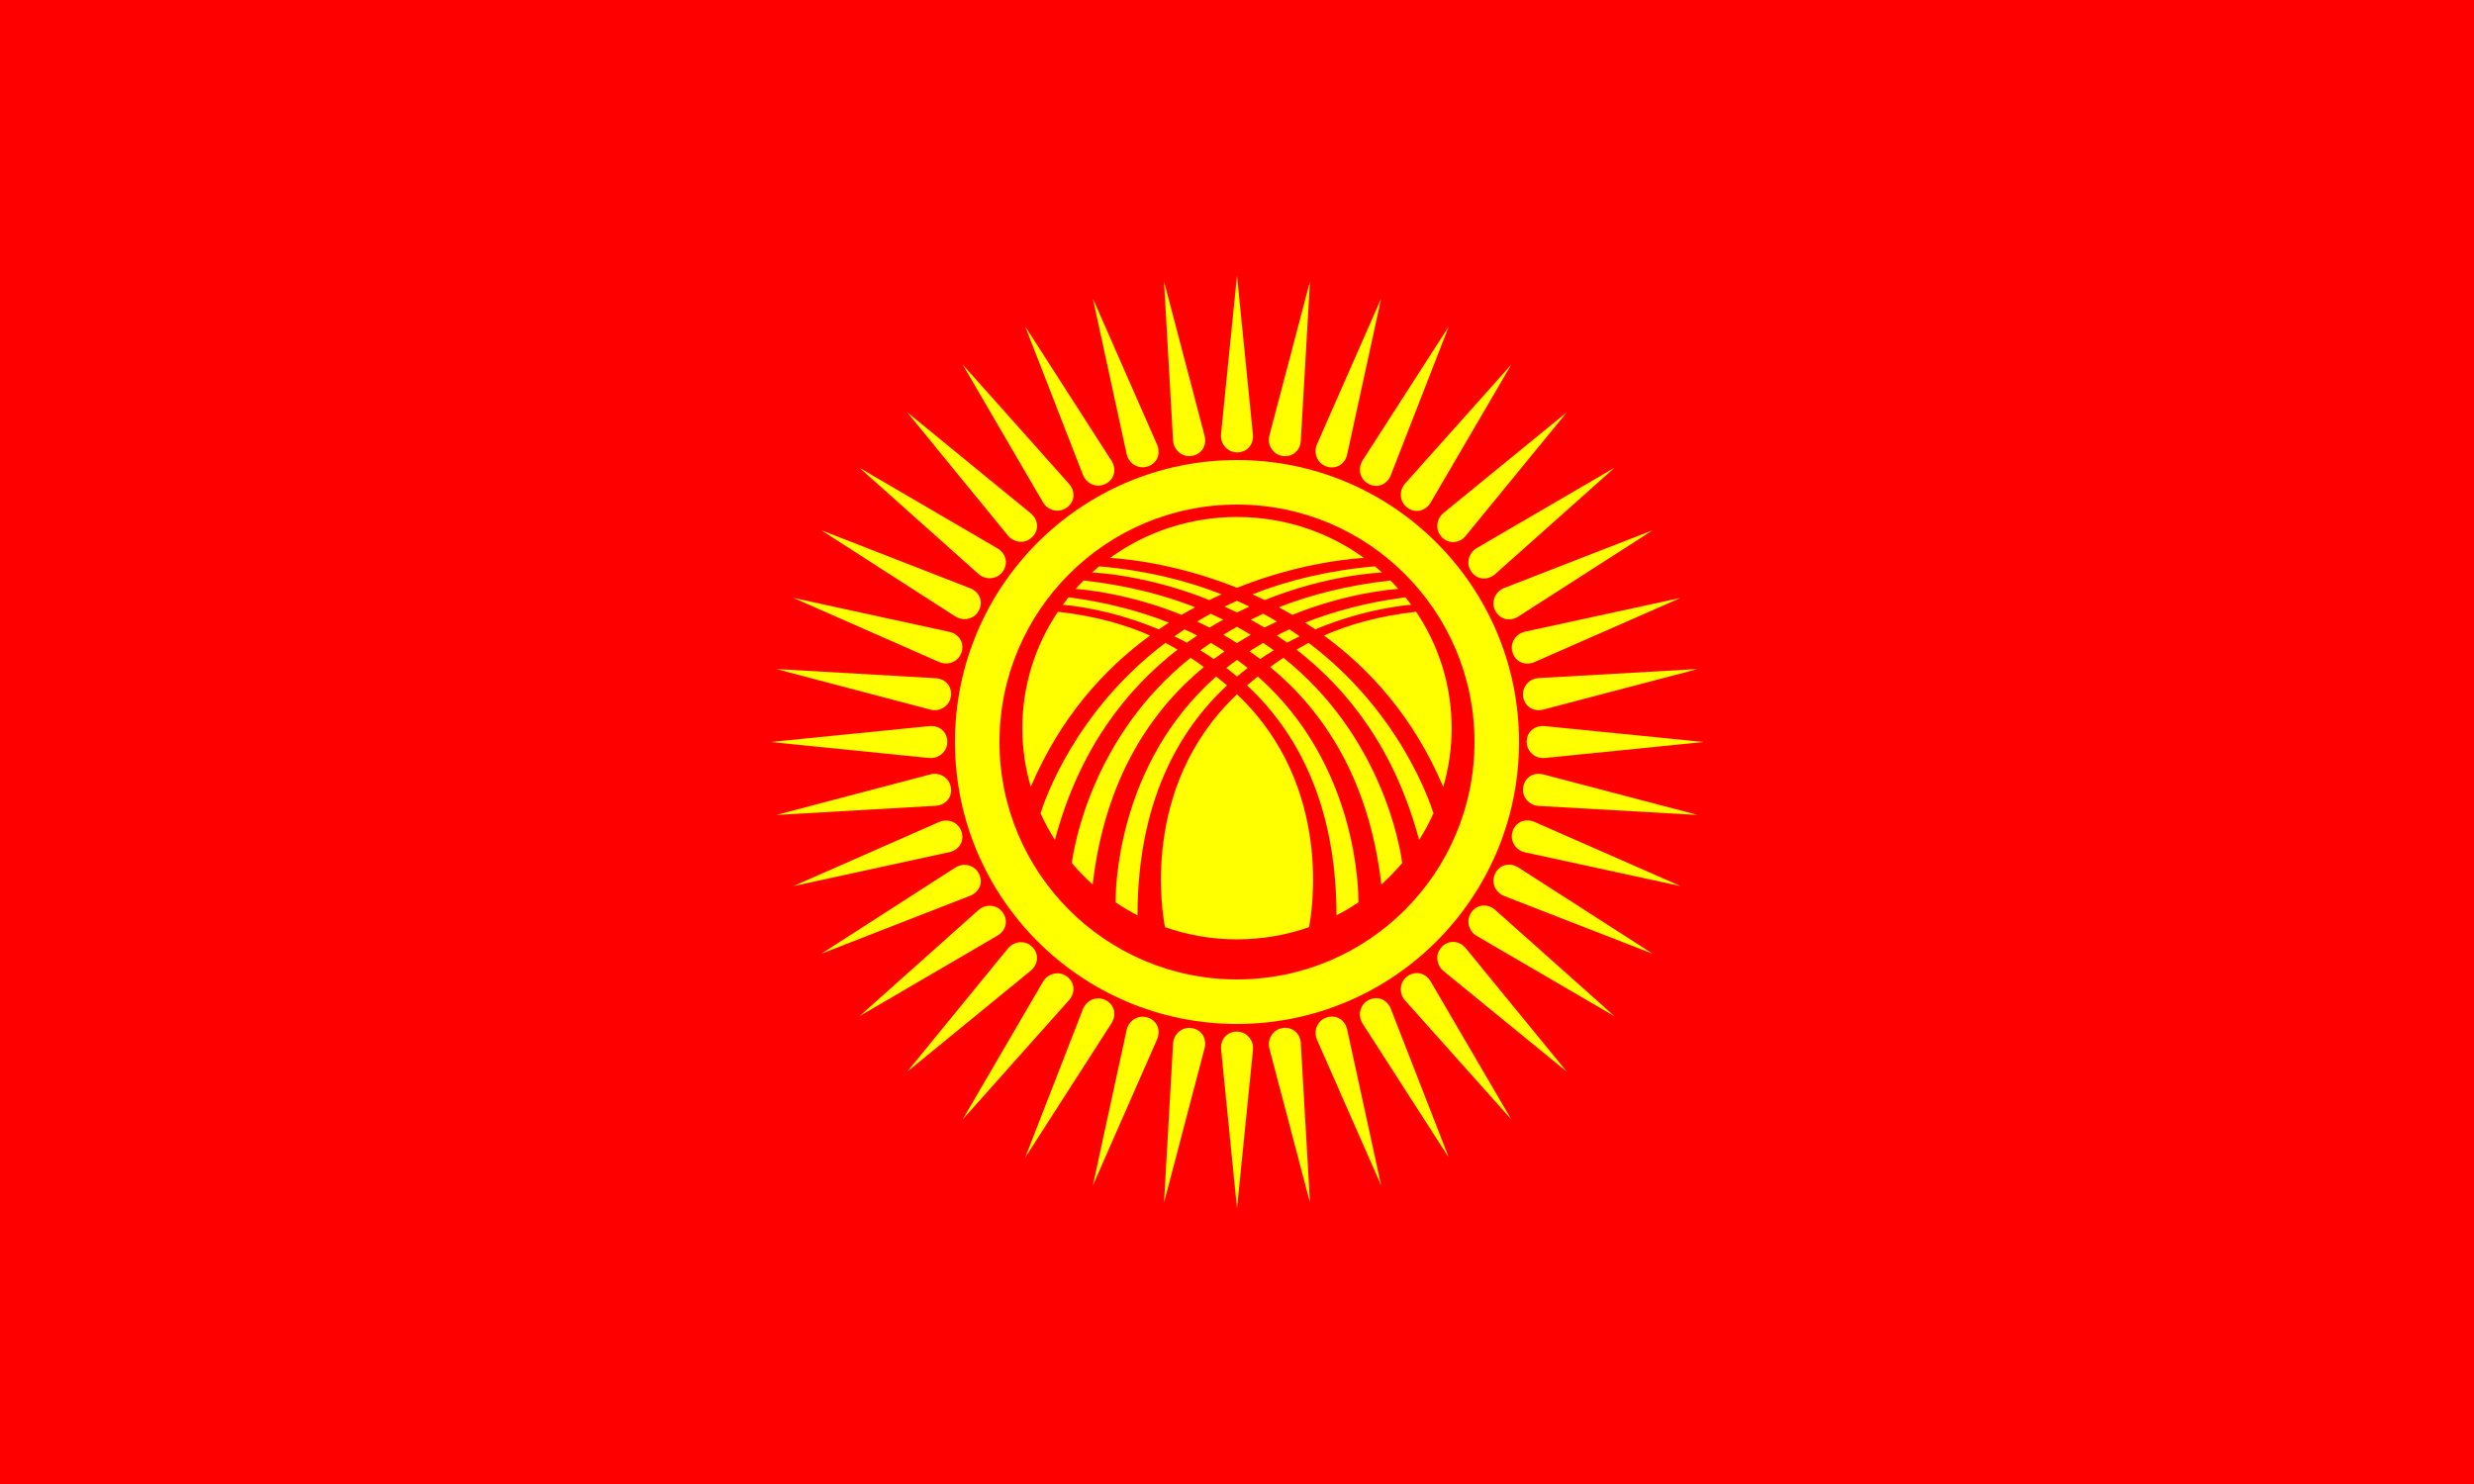
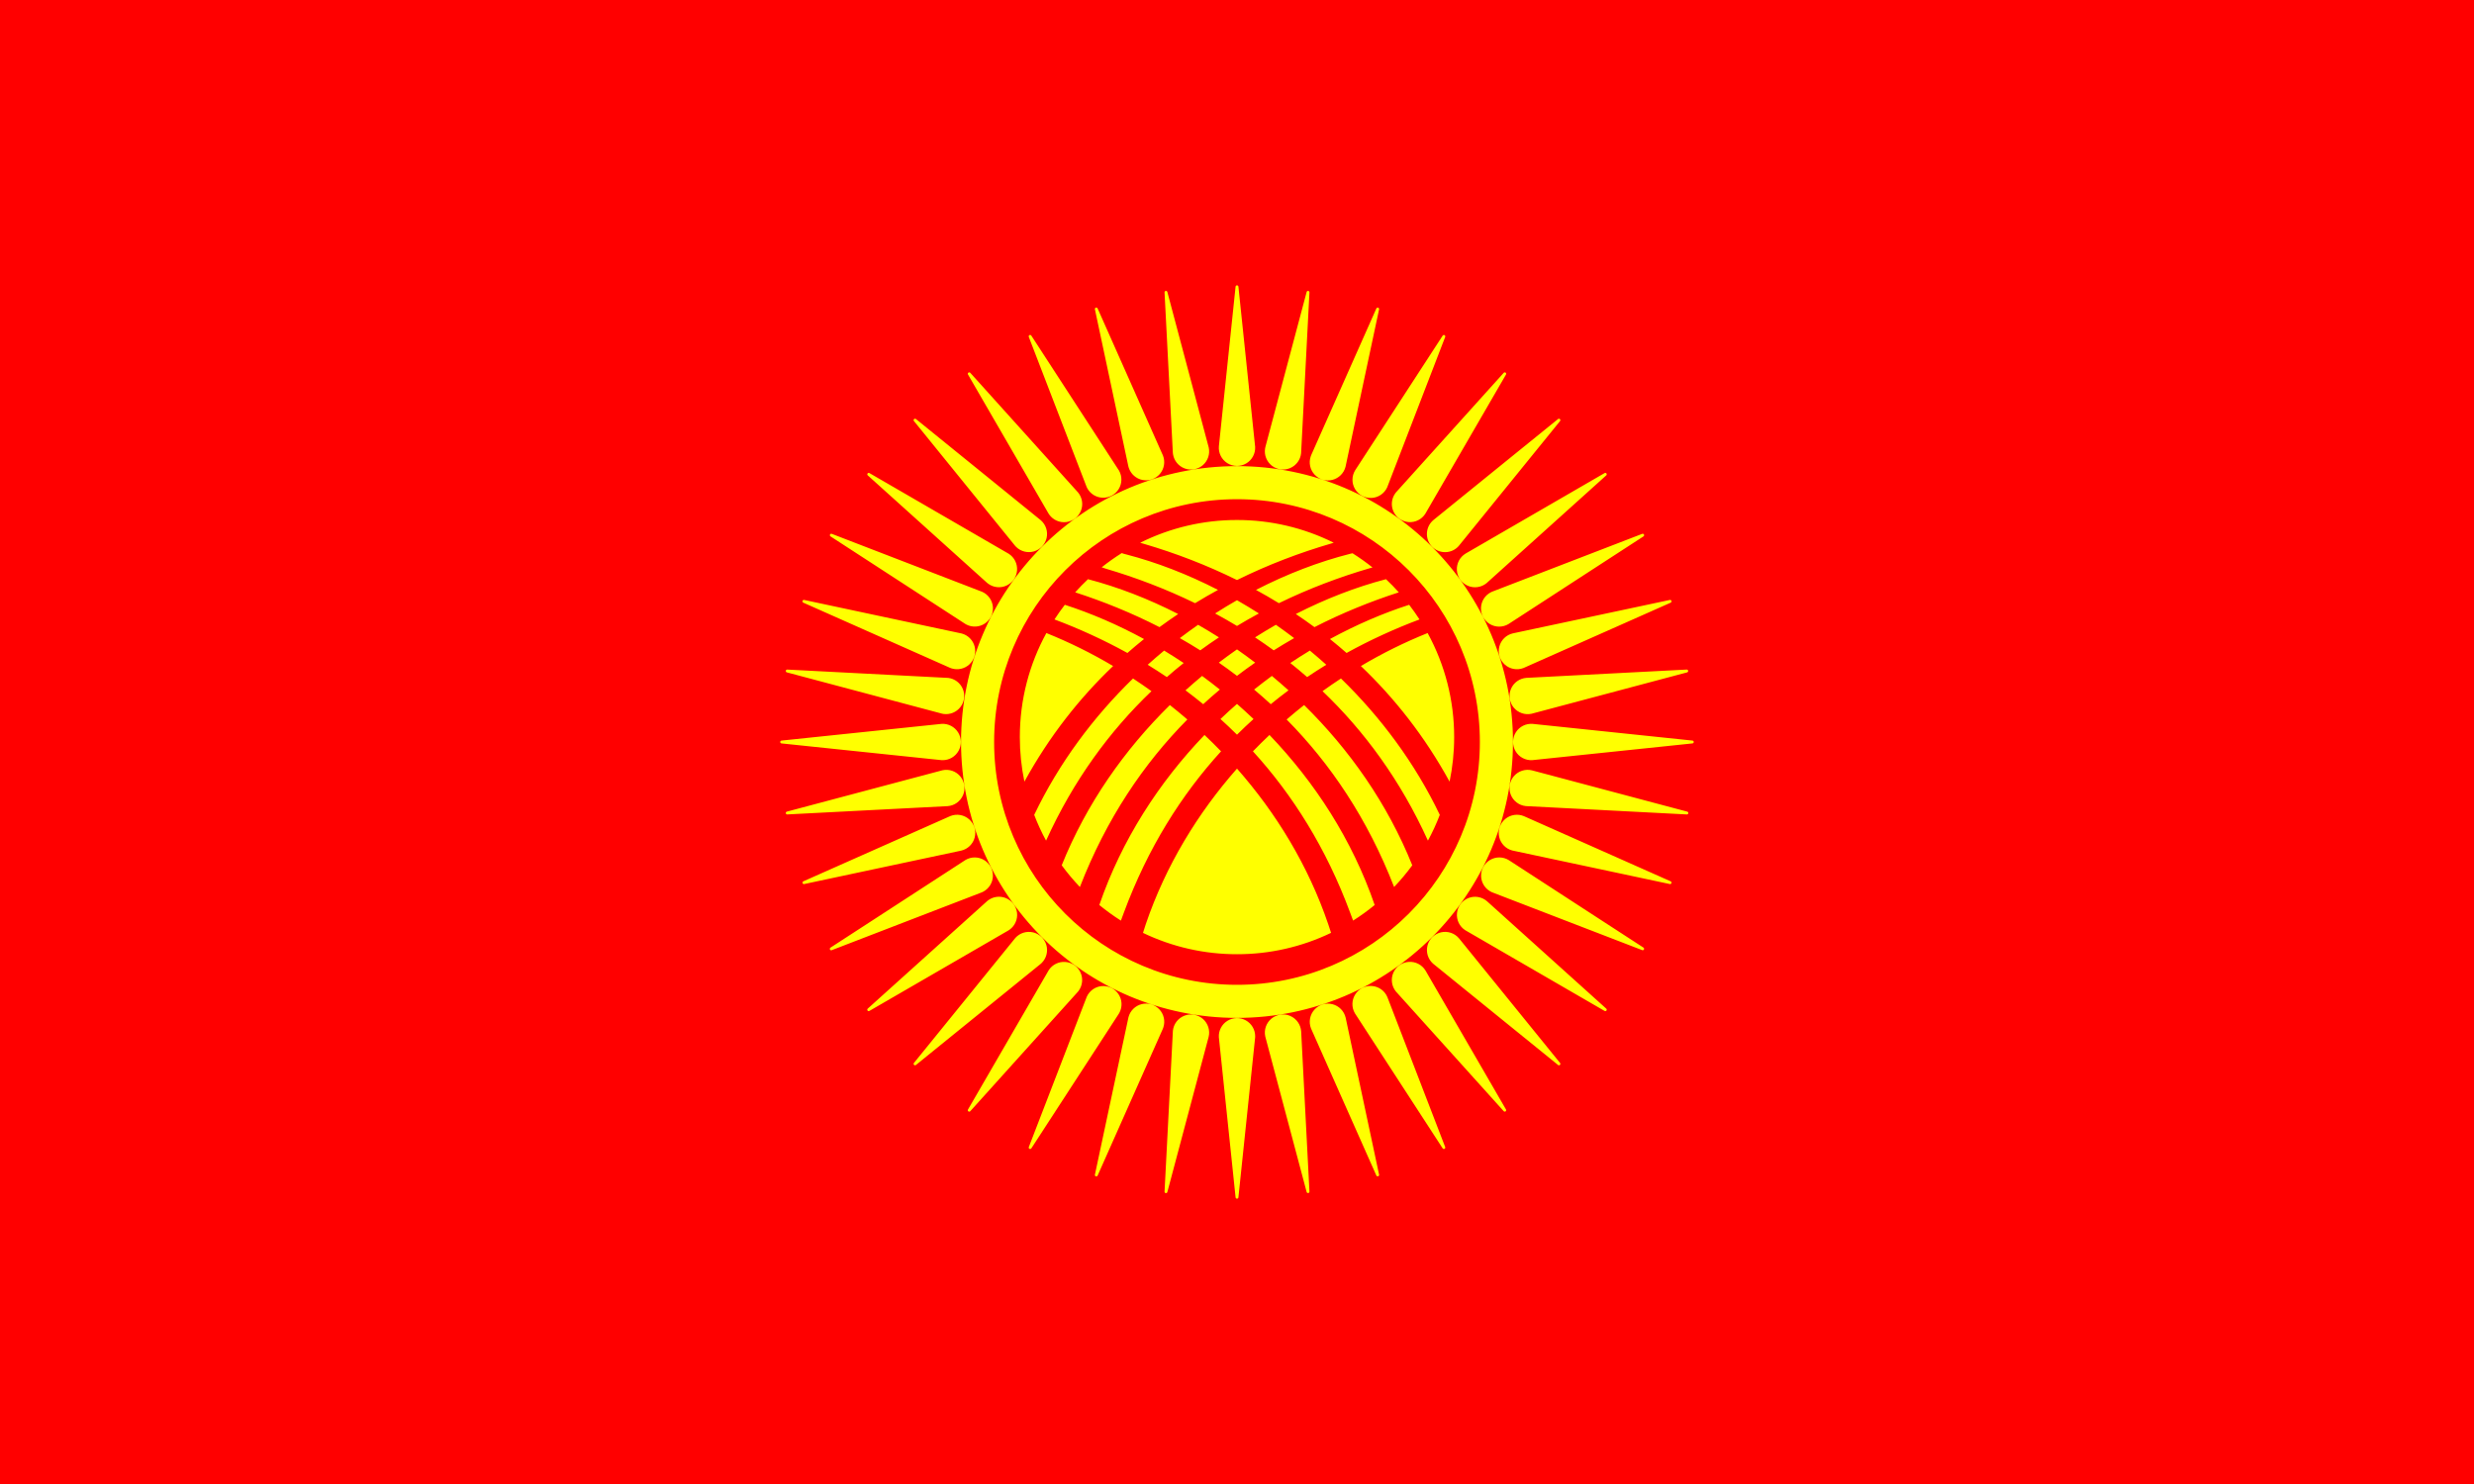
- <svg xmlns="http://www.w3.org/2000/svg" width="1000" height="600">
-   <defs>
-     <style>.cls-1,.cls-2{fill:#ff0;stroke-width:0}.cls-2{fill:red}</style>
-   </defs>
-   <g id="svg1047">
-     <g id="g1045">
-       <circle id="circle1009" cx="500" cy="300" r="124" class="cls-2" />
-       <path id="path1011" d="M0 0h1000v600H0z" class="cls-2" />
-       <circle id="circle1015" cx="500" cy="300" r="114" class="cls-1" />
-       <path id="path1043" d="m500 488.57-6.43-64.27c-.22-2.16.54-4.36 2.2-5.76.99-.83 2.36-1.47 4.23-1.44 2.76.05 4.43 1.53 5.4 2.98.87 1.29 1.21 2.86 1.06 4.41L500 488.56ZM688.57 300l-64.27-6.43c-2.16-.22-4.36.54-5.76 2.2-.83.99-1.47 2.36-1.44 4.23.05 2.76 1.53 4.43 2.98 5.4 1.29.87 2.86 1.21 4.41 1.06l64.07-6.46Zm-2.32 29.5-62.47-16.4c-2.1-.55-4.39-.15-6.03 1.27-.98.85-1.82 2.11-2.08 3.95-.39 2.74.82 4.61 2.09 5.8 1.14 1.06 2.64 1.65 4.19 1.73zm-6.91 28.77L620.2 332.3c-1.99-.87-4.31-.83-6.15.31-1.1.69-2.13 1.79-2.67 3.58-.81 2.64.09 4.68 1.16 6.05.96 1.22 2.35 2.04 3.87 2.37zm-11.32 27.34-54.35-34.9c-1.82-1.17-4.13-1.5-6.13-.65-1.2.51-2.38 1.44-3.2 3.11-1.21 2.48-.65 4.64.2 6.16.76 1.36 2 2.38 3.45 2.94l60.02 23.34Zm-15.46 25.23-48.22-42.97c-1.62-1.44-3.84-2.13-5.95-1.6-1.26.31-2.58 1.05-3.65 2.58-1.59 2.26-1.37 4.48-.77 6.12.54 1.46 1.6 2.66 2.95 3.45l55.63 32.44Zm-19.22 22.5-40.9-49.99c-1.37-1.68-3.46-2.7-5.63-2.51-1.29.11-2.71.63-4 1.97-1.92 1.99-2.05 4.21-1.71 5.92.3 1.53 1.17 2.88 2.37 3.87zm-22.5 19.22-32.58-55.77c-1.09-1.87-3-3.21-5.16-3.36-1.29-.09-2.77.2-4.26 1.32-2.21 1.66-2.68 3.84-2.62 5.58.06 1.55.7 3.03 1.74 4.19zm-25.23 15.46-23.45-60.18c-.79-2.02-2.46-3.64-4.57-4.13-1.26-.29-2.77-.23-4.42.64-2.44 1.29-3.25 3.37-3.46 5.1-.19 1.54.22 3.1 1.06 4.41zm-27.34 11.32-13.75-63.11c-.46-2.12-1.86-3.98-3.87-4.79-1.2-.49-2.7-.66-4.46-.06-2.61.9-3.74 2.82-4.21 4.5-.43 1.5-.27 3.1.36 4.52l25.94 58.94Zm-28.77 6.91-3.71-64.48c-.12-2.17-1.21-4.22-3.07-5.34-1.11-.67-2.56-1.08-4.4-.76-2.72.48-4.13 2.2-4.87 3.78-.65 1.41-.75 3.02-.35 4.52zM311.43 300l64.27-6.43c2.16-.22 4.36.54 5.76 2.2.83.99 1.47 2.36 1.44 4.23-.05 2.76-1.53 4.43-2.98 5.4-1.29.87-2.86 1.21-4.41 1.06L311.44 300Zm2.32-29.5 64.48 3.71c2.17.12 4.22 1.21 5.34 3.07.67 1.11 1.08 2.56.76 4.4-.48 2.72-2.2 4.13-3.78 4.87-1.41.65-3.02.75-4.52.35zm6.91-28.77 63.11 13.75c2.12.46 3.98 1.86 4.79 3.87.49 1.2.66 2.7.06 4.46-.9 2.61-2.82 3.74-4.5 4.21-1.5.43-3.1.27-4.52-.36l-58.94-25.94Zm11.32-27.34 60.18 23.45c2.02.79 3.64 2.46 4.13 4.57.29 1.26.23 2.77-.64 4.42-1.29 2.44-3.37 3.25-5.1 3.46-1.54.19-3.1-.22-4.41-1.06zm15.46-25.23 55.77 32.58c1.87 1.09 3.21 3 3.36 5.16.09 1.29-.2 2.77-1.32 4.26-1.66 2.21-3.84 2.68-5.58 2.62-1.55-.06-3.03-.7-4.19-1.74zm19.22-22.5 49.99 40.9c1.68 1.37 2.7 3.46 2.51 5.63-.11 1.29-.63 2.71-1.97 4-1.99 1.92-4.21 2.05-5.92 1.71-1.53-.3-2.88-1.17-3.87-2.37zm22.5-19.22 42.97 48.22c1.44 1.62 2.13 3.84 1.6 5.95-.31 1.26-1.05 2.58-2.58 3.65-2.26 1.59-4.48 1.37-6.12.77-1.46-.54-2.66-1.6-3.45-2.95l-32.44-55.63Zm25.23-15.46 34.9 54.35c1.17 1.82 1.5 4.13.65 6.13-.51 1.2-1.44 2.38-3.11 3.2-2.48 1.21-4.64.65-6.16-.2-1.36-.76-2.38-2-2.94-3.45l-23.34-60.02Zm27.34-11.32 25.97 59.14c.87 1.99.83 4.31-.31 6.15-.69 1.1-1.79 2.13-3.58 2.67-2.64.81-4.68-.09-6.05-1.16-1.22-.96-2.04-2.35-2.37-3.87zm28.77-6.91 16.4 62.47c.55 2.1.15 4.39-1.27 6.03-.85.98-2.11 1.82-3.95 2.08-2.74.39-4.61-.82-5.8-2.09-1.06-1.14-1.65-2.64-1.73-4.19zm29.5-2.32 6.43 64.27c.22 2.16-.54 4.36-2.2 5.76-.99.83-2.36 1.47-4.23 1.44-2.76-.05-4.43-1.53-5.4-2.98-.87-1.29-1.21-2.86-1.06-4.41l6.46-64.07Zm-29.5 374.82 16.4-62.47c.55-2.1.15-4.39-1.27-6.03-.85-.98-2.11-1.82-3.95-2.08-2.74-.39-4.61.82-5.8 2.09-1.06 1.14-1.65 2.64-1.73 4.19zm-28.77-6.91 25.97-59.14c.87-1.99.83-4.31-.31-6.15-.69-1.1-1.79-2.13-3.58-2.67-2.64-.81-4.68.09-6.05 1.16-1.22.96-2.04 2.35-2.37 3.87zm-27.34-11.32 34.9-54.35c1.17-1.82 1.5-4.13.65-6.13-.51-1.2-1.44-2.38-3.11-3.2-2.48-1.21-4.64-.65-6.16.2-1.36.76-2.38 2-2.94 3.45l-23.34 60.02Zm-25.23-15.46 42.97-48.22c1.44-1.62 2.13-3.84 1.6-5.95-.31-1.26-1.05-2.58-2.58-3.65-2.26-1.59-4.48-1.37-6.12-.77-1.46.54-2.66 1.6-3.45 2.95l-32.44 55.63Zm-22.5-19.22 49.99-40.9c1.68-1.37 2.7-3.46 2.51-5.63-.11-1.29-.63-2.71-1.97-4-1.99-1.92-4.21-2.05-5.92-1.71-1.53.3-2.88 1.17-3.87 2.37zm-19.22-22.5 55.77-32.58c1.87-1.09 3.21-3 3.36-5.16.09-1.29-.2-2.77-1.32-4.26-1.66-2.21-3.84-2.68-5.58-2.62-1.55.06-3.03.7-4.19 1.74zm-15.46-25.23 60.18-23.45c2.02-.79 3.64-2.46 4.13-4.57.29-1.26.23-2.77-.64-4.42-1.29-2.44-3.37-3.25-5.1-3.46-1.54-.19-3.1.22-4.41 1.06zm-11.32-27.34 63.11-13.75c2.12-.46 3.98-1.86 4.79-3.87.49-1.2.66-2.7.06-4.46-.9-2.61-2.82-3.74-4.5-4.21-1.5-.43-3.1-.27-4.52.36l-58.94 25.94Zm-6.91-28.77 64.48-3.71c2.17-.12 4.22-1.21 5.34-3.07.67-1.11 1.08-2.56.76-4.4-.48-2.72-2.2-4.13-3.78-4.87-1.41-.65-3.02-.75-4.52-.35zM529.5 113.75l-3.71 64.48c-.12 2.17-1.21 4.22-3.07 5.34-1.11.67-2.56 1.08-4.4.76-2.72-.48-4.13-2.2-4.87-3.78-.65-1.41-.75-3.02-.35-4.52zm28.77 6.91-13.75 63.11c-.46 2.12-1.86 3.98-3.87 4.79-1.2.49-2.7.66-4.46.06-2.61-.9-3.74-2.82-4.21-4.5-.43-1.5-.27-3.1.36-4.52l25.94-58.94Zm27.34 11.32-23.45 60.18c-.79 2.02-2.46 3.64-4.57 4.13-1.26.29-2.77.23-4.42-.64-2.44-1.29-3.25-3.37-3.46-5.1-.19-1.54.22-3.1 1.06-4.41zm25.23 15.46-32.58 55.77c-1.09 1.87-3 3.21-5.16 3.36-1.29.09-2.77-.2-4.26-1.32-2.21-1.66-2.68-3.84-2.62-5.58.06-1.55.7-3.03 1.74-4.19zm22.5 19.22-40.9 49.99c-1.37 1.68-3.46 2.7-5.63 2.51-1.29-.11-2.71-.63-4-1.97-1.92-1.99-2.05-4.21-1.71-5.92.3-1.53 1.17-2.88 2.37-3.87zm19.22 22.5-48.22 42.97c-1.62 1.44-3.84 2.13-5.95 1.6-1.26-.31-2.58-1.05-3.65-2.58-1.59-2.26-1.37-4.48-.77-6.12.54-1.46 1.6-2.66 2.95-3.45l55.63-32.44Zm15.46 25.23-54.35 34.9c-1.82 1.17-4.13 1.5-6.13.65-1.2-.51-2.38-1.44-3.2-3.11-1.21-2.48-.65-4.64.2-6.16.76-1.36 2-2.38 3.45-2.94l60.02-23.34Zm11.32 27.34L620.2 267.7c-1.99.87-4.31.83-6.15-.31-1.1-.69-2.13-1.79-2.67-3.58-.81-2.64.09-4.68 1.16-6.05.96-1.22 2.35-2.04 3.87-2.37zm6.91 28.77-62.47 16.4c-2.1.55-4.39.15-6.03-1.27-.98-.85-1.82-2.11-2.08-3.95-.39-2.74.82-4.61 2.09-5.8 1.14-1.06 2.64-1.65 4.19-1.73z" class="cls-1" />
-     </g>
-   </g>
-   <g id="Layer_1" data-name="Layer 1">
-     <circle cx="500" cy="300" r="96" class="cls-2" />
-     <path d="M483.87 251.29c1.68.77 3.36 1.58 5.06 2.44 1.84-1.12 3.68-2.18 5.52-3.19-1.66-.82-3.35-1.62-5.08-2.39-1.88 1.02-3.71 2.07-5.5 3.14M570.41 244.53c-.75-1.03-1.53-2.04-2.32-3.03-15.47 2.03-28.89 5.6-40.54 10.25 1.36.87 2.72 1.78 4.07 2.71 20.72-8.66 38.02-9.88 38.79-9.93M505.56 256.67c-1.8-1.11-3.65-2.19-5.56-3.24a129 129 0 0 0-5.56 3.24c1.85 1.05 3.71 2.15 5.56 3.32 1.85-1.17 3.71-2.27 5.56-3.32M500 247.63c1.69-.84 3.36-1.63 5.03-2.38-1.64-.8-3.32-1.58-5.03-2.34-1.71.76-3.39 1.54-5.03 2.34 1.66.75 3.34 1.54 5.03 2.38M510.63 248.15c-1.73.77-3.42 1.57-5.08 2.39 1.84 1.01 3.68 2.07 5.52 3.19 1.7-.86 3.39-1.67 5.06-2.44-1.79-1.07-3.62-2.12-5.5-3.14M516.92 245.52c1.82.98 3.64 2 5.47 3.07 21.86-8.84 40.21-10.31 42.83-10.48a80 80 0 0 0-3.22-3.42c-17.21 1.93-32.13 5.74-45.08 10.82ZM495.69 270.07c1.45 1.1 2.88 2.25 4.31 3.45 1.42-1.2 2.86-2.34 4.31-3.45-1.39-1.11-2.83-2.2-4.31-3.28a113 113 0 0 0-4.31 3.28M495.95 277.11c-.19-.16-.37-.32-.56-.48-1.24-1.04-2.51-2.07-3.8-3.1-40.71 35.86-40.71 87.71-40.66 91.3 2.83 1.92 5.79 3.67 8.85 5.25.08-45.39 16.23-74.41 36.17-92.96ZM508.41 273.53c-1.29 1.03-2.56 2.07-3.8 3.1-.19.16-.37.32-.56.48 19.94 18.55 36.09 47.57 36.17 92.96 3.06-1.58 6.02-3.33 8.85-5.25.05-3.59.05-55.44-40.66-91.3ZM441.39 231.47c1.92.08 22.57 1.13 47.41 11.13 1.67-.81 3.32-1.58 4.97-2.32-14.2-5.59-30.6-9.66-49.49-11.3q-1.47 1.215-2.88 2.49ZM420.59 328.82c1.68 3.74 3.62 7.34 5.8 10.78 9.77-36.68 28.86-60.93 49.57-76.95-1.59-.93-3.23-1.84-4.92-2.72-36.49 27.52-48.84 63.71-50.45 68.89M478.8 254.46c-1.41.92-2.77 1.87-4.12 2.82 1.67.8 3.36 1.65 5.05 2.56 1.39-1 2.78-1.97 4.18-2.9-1.66-.85-3.37-1.67-5.11-2.47ZM506.24 240.28c1.65.74 3.3 1.51 4.97 2.32 24.84-10 45.49-11.05 47.41-11.13q-1.41-1.275-2.88-2.49c-18.89 1.65-35.29 5.71-49.49 11.3ZM572.39 247.35c-15.09 1.7-27.15 5.17-37.23 9.61 18.67 13.63 36.33 33.18 48.2 61.19 2.21-7.54 3.4-15.5 3.4-23.74 0-17.39-5.29-33.57-14.37-47.06M500 237.64c26.29-10.52 48.33-11.91 51.34-12.05-14.38-10.41-32.13-16.56-51.34-16.56s-36.97 6.15-51.34 16.56c3.01.14 25.05 1.53 51.34 12.05" class="cls-1" />
-     <path d="M486.58 269.68c-1.72-1.26-3.49-2.51-5.34-3.73-40.06 32.03-47.21 76.9-48.01 82.98 2.6 3.08 5.42 5.98 8.43 8.68 4.95-42.76 23.56-70.26 44.92-87.92ZM464.84 256.96c-10.08-4.44-22.14-7.91-37.23-9.61-9.08 13.49-14.37 29.67-14.37 47.06 0 8.24 1.19 16.2 3.4 23.74 11.87-28.01 29.53-47.56 48.2-61.19M500 280.73c-39.64 37.4-29.96 89.83-29.09 94.14 9.09 3.18 18.88 4.92 29.09 4.92s19.99-1.74 29.09-4.92c.88-4.31 10.55-56.74-29.09-94.14M477.61 248.59c1.83-1.07 3.65-2.1 5.47-3.07-12.95-5.08-27.87-8.89-45.08-10.82-1.1 1.11-2.18 2.25-3.22 3.42 2.62.17 20.97 1.64 42.83 10.48ZM518.76 265.95c-1.85 1.22-3.62 2.47-5.34 3.73 21.36 17.66 39.97 45.16 44.92 87.92 3.01-2.69 5.83-5.6 8.43-8.68-.8-6.08-7.95-50.95-48.01-82.98ZM494.96 263.33c-1.79-1.16-3.65-2.3-5.56-3.4-1.45.98-2.86 1.98-4.24 3 1.84 1.11 3.68 2.28 5.5 3.53 1.42-1.08 2.86-2.13 4.29-3.13Z" class="cls-1" />
-     <path d="M573.61 339.61a84.6 84.6 0 0 0 5.8-10.78c-1.62-5.18-13.96-41.37-50.45-68.89-1.7.88-3.34 1.79-4.92 2.72 20.71 16.03 39.81 40.27 49.57 76.95M468.38 254.46c1.35-.93 2.71-1.84 4.07-2.71-11.66-4.65-25.07-8.22-40.54-10.25-.8.99-1.57 2-2.32 3.03.77.05 18.08 1.27 38.79 9.93M521.2 254.46c-1.75.8-3.45 1.62-5.11 2.47 1.4.93 2.79 1.9 4.18 2.9 1.69-.91 3.37-1.76 5.05-2.56-1.34-.95-2.71-1.89-4.12-2.82ZM510.6 259.93c-1.91 1.1-3.77 2.23-5.56 3.4 1.44 1 2.87 2.05 4.29 3.13 1.83-1.24 3.67-2.42 5.5-3.53-1.38-1.02-2.79-2.02-4.24-3Z" class="cls-1" />
-     <ellipse cx="500" cy="294.41" rx="86.76" ry="85.38" style="stroke-width:0;fill:none" />
-   </g>
+ <svg xmlns="http://www.w3.org/2000/svg" width="1000" height="600" viewBox="0 0 550.469 330.281">
+   <path fill="red" d="M0 0h550.469v330.281H0Z" />
+   <path fill="#ff0" fill-rule="evenodd" d="m289.497 100.879 1.857-35.797a.318.318 0 0 0-.628-.087l-9.179 34.502q-.041.172-.068.339a4.044 4.044 0 1 0 8.018 1.043m9.882 3.02 7.47-35.058a.319.319 0 0 0-.607-.186l-14.497 32.627q-.068.163-.12.325a4.045 4.045 0 1 0 7.754 2.292m9.282 4.539 12.895-33.445a.318.318 0 0 0-.57-.278l-19.451 29.937a4.044 4.044 0 1 0 7.127 3.786m8.453 5.934 17.969-31.015a.318.318 0 0 0-.52-.364l-23.896 26.525q-.116.135-.215.272a4.044 4.044 0 1 0 6.662 4.582m7.424 7.176 22.577-27.84a.317.317 0 0 0-.022-.427.32.32 0 0 0-.435-.014l-27.733 22.483a4.043 4.043 0 0 0-.255 5.953 4.04 4.04 0 0 0 5.868-.155m6.217 8.243 26.635-23.987a.318.318 0 0 0-.382-.506l-30.895 17.893a4.045 4.045 0 1 0 4.642 6.6m4.854 9.117 30.06-19.525a.318.318 0 0 0-.299-.56l-33.313 12.84q-.164.067-.314.143a4.045 4.045 0 1 0 3.866 7.102m3.361 9.77 32.758-14.549a.318.318 0 0 0-.206-.6l-34.92 7.435a4.044 4.044 0 1 0 2.367 7.714m1.78 10.18 34.641-9.212a.32.32 0 0 0-.11-.626l-35.654 1.846a4.044 4.044 0 1 0 1.123 7.991m.173 10.322 35.65-3.722a.318.318 0 0 0-.011-.634l-35.508-3.712a4.045 4.045 0 1 0-.13 8.068zm-1.427 10.225 35.797 1.857a.318.318 0 0 0 .087-.63l-34.502-9.178a4.045 4.045 0 1 0-1.382 7.951m-3.02 9.881 35.058 7.47a.318.318 0 0 0 .185-.607l-32.626-14.497a4.045 4.045 0 1 0-2.617 7.634m-4.539 9.283 33.445 12.894c.15.06.323-.004.399-.15a.32.32 0 0 0-.12-.42l-29.938-19.451a4.044 4.044 0 1 0-3.785 7.127m-5.935 8.453 31.015 17.969a.318.318 0 0 0 .364-.52l-26.526-23.895a4.044 4.044 0 1 0-4.854 6.446m-7.175 7.424 27.84 22.577a.318.318 0 0 0 .441-.456l-22.483-27.734a4.044 4.044 0 1 0-5.798 5.613m-8.243 6.217 23.988 26.635a.318.318 0 0 0 .506-.382l-17.893-30.895a4.044 4.044 0 1 0-6.6 4.642m-9.118 4.854 19.525 30.06a.319.319 0 0 0 .56-.299l-12.84-33.313a4.045 4.045 0 1 0-7.245 3.552m-9.77 3.361 14.549 32.76a.32.32 0 0 0 .6-.207l-7.435-34.92a4.045 4.045 0 1 0-7.714 2.367m-10.18 1.78 9.212 34.64a.319.319 0 0 0 .625-.11l-1.845-35.653a4.044 4.044 0 1 0-7.99 1.123m-10.323.172 3.721 35.65a.318.318 0 0 0 .635-.01l3.712-35.51q.014-.176.014-.345a4.044 4.044 0 1 0-8.083.215zm-10.225-1.427-1.857 35.797a.318.318 0 0 0 .629.087l9.179-34.501a4.044 4.044 0 1 0-7.95-1.382m-9.882-3.02-7.47 35.058a.318.318 0 0 0 .607.185l14.496-32.627q.07-.163.121-.324a4.045 4.045 0 1 0-7.754-2.293m-9.282-4.539-12.896 33.446c-.059.149.004.323.153.398.15.078.333.023.418-.12l19.451-29.938q.094-.151.17-.301a4.044 4.044 0 1 0-7.296-3.485m-8.454-5.934-17.969 31.015a.318.318 0 0 0 .52.365l23.895-26.526q.117-.134.215-.27a4.044 4.044 0 1 0-6.661-4.584m-7.424-7.176-22.577 27.841a.317.317 0 0 0 .022.426c.12.12.31.125.434.015l27.733-22.483q.137-.115.255-.235a4.044 4.044 0 1 0-5.867-5.564m-6.217-8.243-26.635 23.987a.318.318 0 0 0 .382.507l30.895-17.893q.151-.092.288-.191a4.045 4.045 0 1 0-4.93-6.41m-4.855-9.116L184.8 210.899a.317.317 0 0 0 .299.56l33.313-12.84q.164-.068.314-.144a4.044 4.044 0 1 0-3.867-7.101m-3.36-9.772-32.759 14.55a.319.319 0 0 0 .207.6l34.919-7.435a4.045 4.045 0 1 0-2.367-7.715m-1.78-10.177-34.64 9.21a.318.318 0 0 0 .11.625l35.653-1.845a4.044 4.044 0 1 0-1.123-7.99m-.172-10.323-35.65 3.722a.318.318 0 0 0 .01.635l35.51 3.711q.175.015.345.015a4.044 4.044 0 1 0-.215-8.083zm1.426-10.225-35.796-1.856a.318.318 0 0 0-.087.628l34.501 9.18q.172.041.34.067a4.044 4.044 0 1 0 1.043-8.02m3.02-9.88-35.058-7.469a.318.318 0 0 0-.185.607l32.626 14.496q.163.068.324.12a4.044 4.044 0 1 0 2.292-7.754m4.54-9.282-33.445-12.896a.318.318 0 0 0-.278.571l29.937 19.451q.15.095.301.17a4.044 4.044 0 1 0 3.484-7.296m5.935-8.453-31.015-17.97a.317.317 0 0 0-.418.089.317.317 0 0 0 .054.431l26.525 23.896q.136.116.271.215a4.044 4.044 0 1 0 4.583-6.661m7.176-7.425L203.8 93.26a.318.318 0 0 0-.44.457l22.482 27.733q.115.135.235.254a4.044 4.044 0 1 0 5.564-5.867m8.243-6.217-23.988-26.635a.318.318 0 0 0-.506.383l17.893 30.894q.093.151.191.288a4.045 4.045 0 1 0 6.41-4.93m9.117-4.854-19.525-30.06a.318.318 0 0 0-.56.3l12.839 33.312q.067.164.144.314a4.043 4.043 0 1 0 7.101-3.867m9.771-3.36-14.549-32.758a.318.318 0 0 0-.6.206l7.435 34.92q.041.172.093.332a4.044 4.044 0 1 0 7.621-2.7m10.18-1.78-9.212-34.64a.318.318 0 0 0-.625.11l1.845 35.654q.014.177.04.343a4.044 4.044 0 1 0 7.951-1.467m10.322-.171-3.722-35.651a.318.318 0 0 0-.635.011l-3.711 35.509a4.044 4.044 0 1 0 8.069.13zm-4.039 4.287c33.91 0 61.401 27.49 61.401 61.401 0 33.91-27.49 61.4-61.4 61.4s-61.401-27.49-61.401-61.4 27.49-61.4 61.4-61.4m0 7.36c29.846 0 54.04 24.194 54.04 54.04 0 29.845-24.194 54.04-54.04 54.04-29.845 0-54.04-24.195-54.04-54.04 0-29.846 24.195-54.04 54.04-54.04m-45.122 70.26c5.525-11.557 13.16-21.768 21.99-30.358q2.07 1.359 4.1 2.82c-9.272 8.863-17.353 19.831-23.45 33.27a48 48 0 0 1-2.64-5.733m48.934-27.893a106 106 0 0 1 3.705 3.256 108 108 0 0 1 3.942-3.083 114 114 0 0 0-3.697-3.204 115 115 0 0 0-3.95 3.031m-7.852-5.992q2.045 1.418 4.04 2.942a111 111 0 0 1 4.04-2.942 115 115 0 0 0-4.04-2.948 115 115 0 0 0-4.04 2.948m.363 12.552a105 105 0 0 1 3.677 3.484 105 105 0 0 1 3.678-3.484 114 114 0 0 0-3.678-3.364 114 114 0 0 0-3.677 3.364m-7.78-6.387q1.996 1.488 3.941 3.083a106 106 0 0 1 3.705-3.255 115 115 0 0 0-3.95-3.032 115 115 0 0 0-3.697 3.204m24.174-11.622a116 116 0 0 0-4.061-2.963q-2.338 1.335-4.636 2.797a112 112 0 0 1 4.152 2.889q2.25-1.42 4.545-2.723m7.153 5.931a116 116 0 0 0-3.658-3.156 114 114 0 0 0-4.347 2.768 106 106 0 0 1 3.744 3.13 114 114 0 0 1 4.261-2.742m-24.737-11.421a114 114 0 0 1 4.868-2.947q2.455 1.403 4.87 2.947a117 117 0 0 0-4.87 2.782 117 117 0 0 0-4.868-2.782m-7.847 5.49a116 116 0 0 1 4.06-2.963q2.338 1.335 4.637 2.797-2.1 1.39-4.151 2.889a115 115 0 0 0-4.546-2.723m-7.153 5.931a115 115 0 0 1 3.658-3.156q2.191 1.327 4.347 2.768a106 106 0 0 0-3.744 3.13 114 114 0 0 0-4.261-2.742m-22.545-7.061a108 108 0 0 1 14.849 7.346c-7.491 7.14-14.209 15.65-19.737 25.723a48.5 48.5 0 0 1-1.018-9.905c0-8.394 2.141-16.287 5.906-23.164m4.107-6.286c5.891 1.904 11.82 4.462 17.622 7.62q-1.873 1.501-3.696 3.102a123 123 0 0 0-16.23-7.463 48 48 0 0 1 2.304-3.259m5.152-5.698c6.66 1.747 13.431 4.356 20.065 7.753q-2.1 1.404-4.152 2.915c-6.138-3.143-12.442-5.701-18.762-7.743a49 49 0 0 1 2.849-2.925m7.514-5.812q.212.078.449.158l.53.136c6.783 1.765 13.682 4.427 20.437 7.903q-2.574 1.405-5.099 2.953c-6.537-3.183-13.238-5.723-19.929-7.695a47 47 0 0 1-.85-.292 49 49 0 0 1 4.462-3.163m47.162-2.31c-.26.082-.45.145-.507.167-7.057 2.056-14.131 4.74-21.015 8.146-6.752-3.341-13.689-5.988-20.613-8.029l-.402-.117a6 6 0 0 1-.52-.16 48.1 48.1 0 0 1 21.536-5.058 48.1 48.1 0 0 1 21.521 5.05m8.626 5.511c-.18.054-.345.102-.486.135-6.827 1.988-13.668 4.566-20.338 7.815a116 116 0 0 0-5.1-2.953c6.932-3.567 14.015-6.276 20.968-8.04q.258-.041.512-.118a48 48 0 0 1 4.444 3.161m5.856 5.537c-6.32 2.042-12.624 4.6-18.763 7.743a112 112 0 0 0-4.152-2.915c6.635-3.397 13.405-6.006 20.066-7.753q1.485 1.403 2.849 2.925m4.607 6.032a123 123 0 0 0-16.23 7.463 107 107 0 0 0-3.696-3.102c5.8-3.158 11.731-5.716 17.622-7.62a48 48 0 0 1 2.304 3.26m6.69 36.095c-5.526-10.072-12.245-18.583-19.736-25.723a108 108 0 0 1 14.849-7.346 48.1 48.1 0 0 1 5.906 23.164c0 3.395-.352 6.708-1.019 9.905m-4.819 13.136c-6.096-13.439-14.177-24.407-23.449-33.27q2.03-1.461 4.099-2.82c8.83 8.59 16.467 18.8 21.992 30.357a48 48 0 0 1-2.642 5.733m-7.526 10.318c-5.886-15.172-14.18-27.45-23.91-37.284a115 115 0 0 1 3.887-3.21c10.07 9.902 18.55 21.929 24.066 35.662a48.5 48.5 0 0 1-4.043 4.832m-9.121 7.478-.643-1.726c-5.336-14.413-12.82-26.272-21.645-35.949a114 114 0 0 1 3.683-3.64c10.105 10.547 18.41 23.316 23.404 37.845a49 49 0 0 1-4.799 3.47m-46.751 2.732.617-1.93c4.452-13.076 11.583-24.73 20.3-34.633 8.716 9.903 15.847 21.557 20.298 34.632l.633 1.924a48.1 48.1 0 0 1-20.931 4.757 48.1 48.1 0 0 1-20.917-4.75m-9.717-6.202c4.995-14.53 13.298-27.298 23.404-37.845a114 114 0 0 1 3.683 3.64c-8.825 9.677-16.309 21.536-21.645 35.95l-.64 1.727a49 49 0 0 1-4.802-3.472m-8.366-8.84c5.517-13.733 13.997-25.76 24.067-35.662a116 116 0 0 1 3.887 3.21c-9.73 9.833-18.024 22.112-23.91 37.284a49 49 0 0 1-4.044-4.832" />
</svg>
